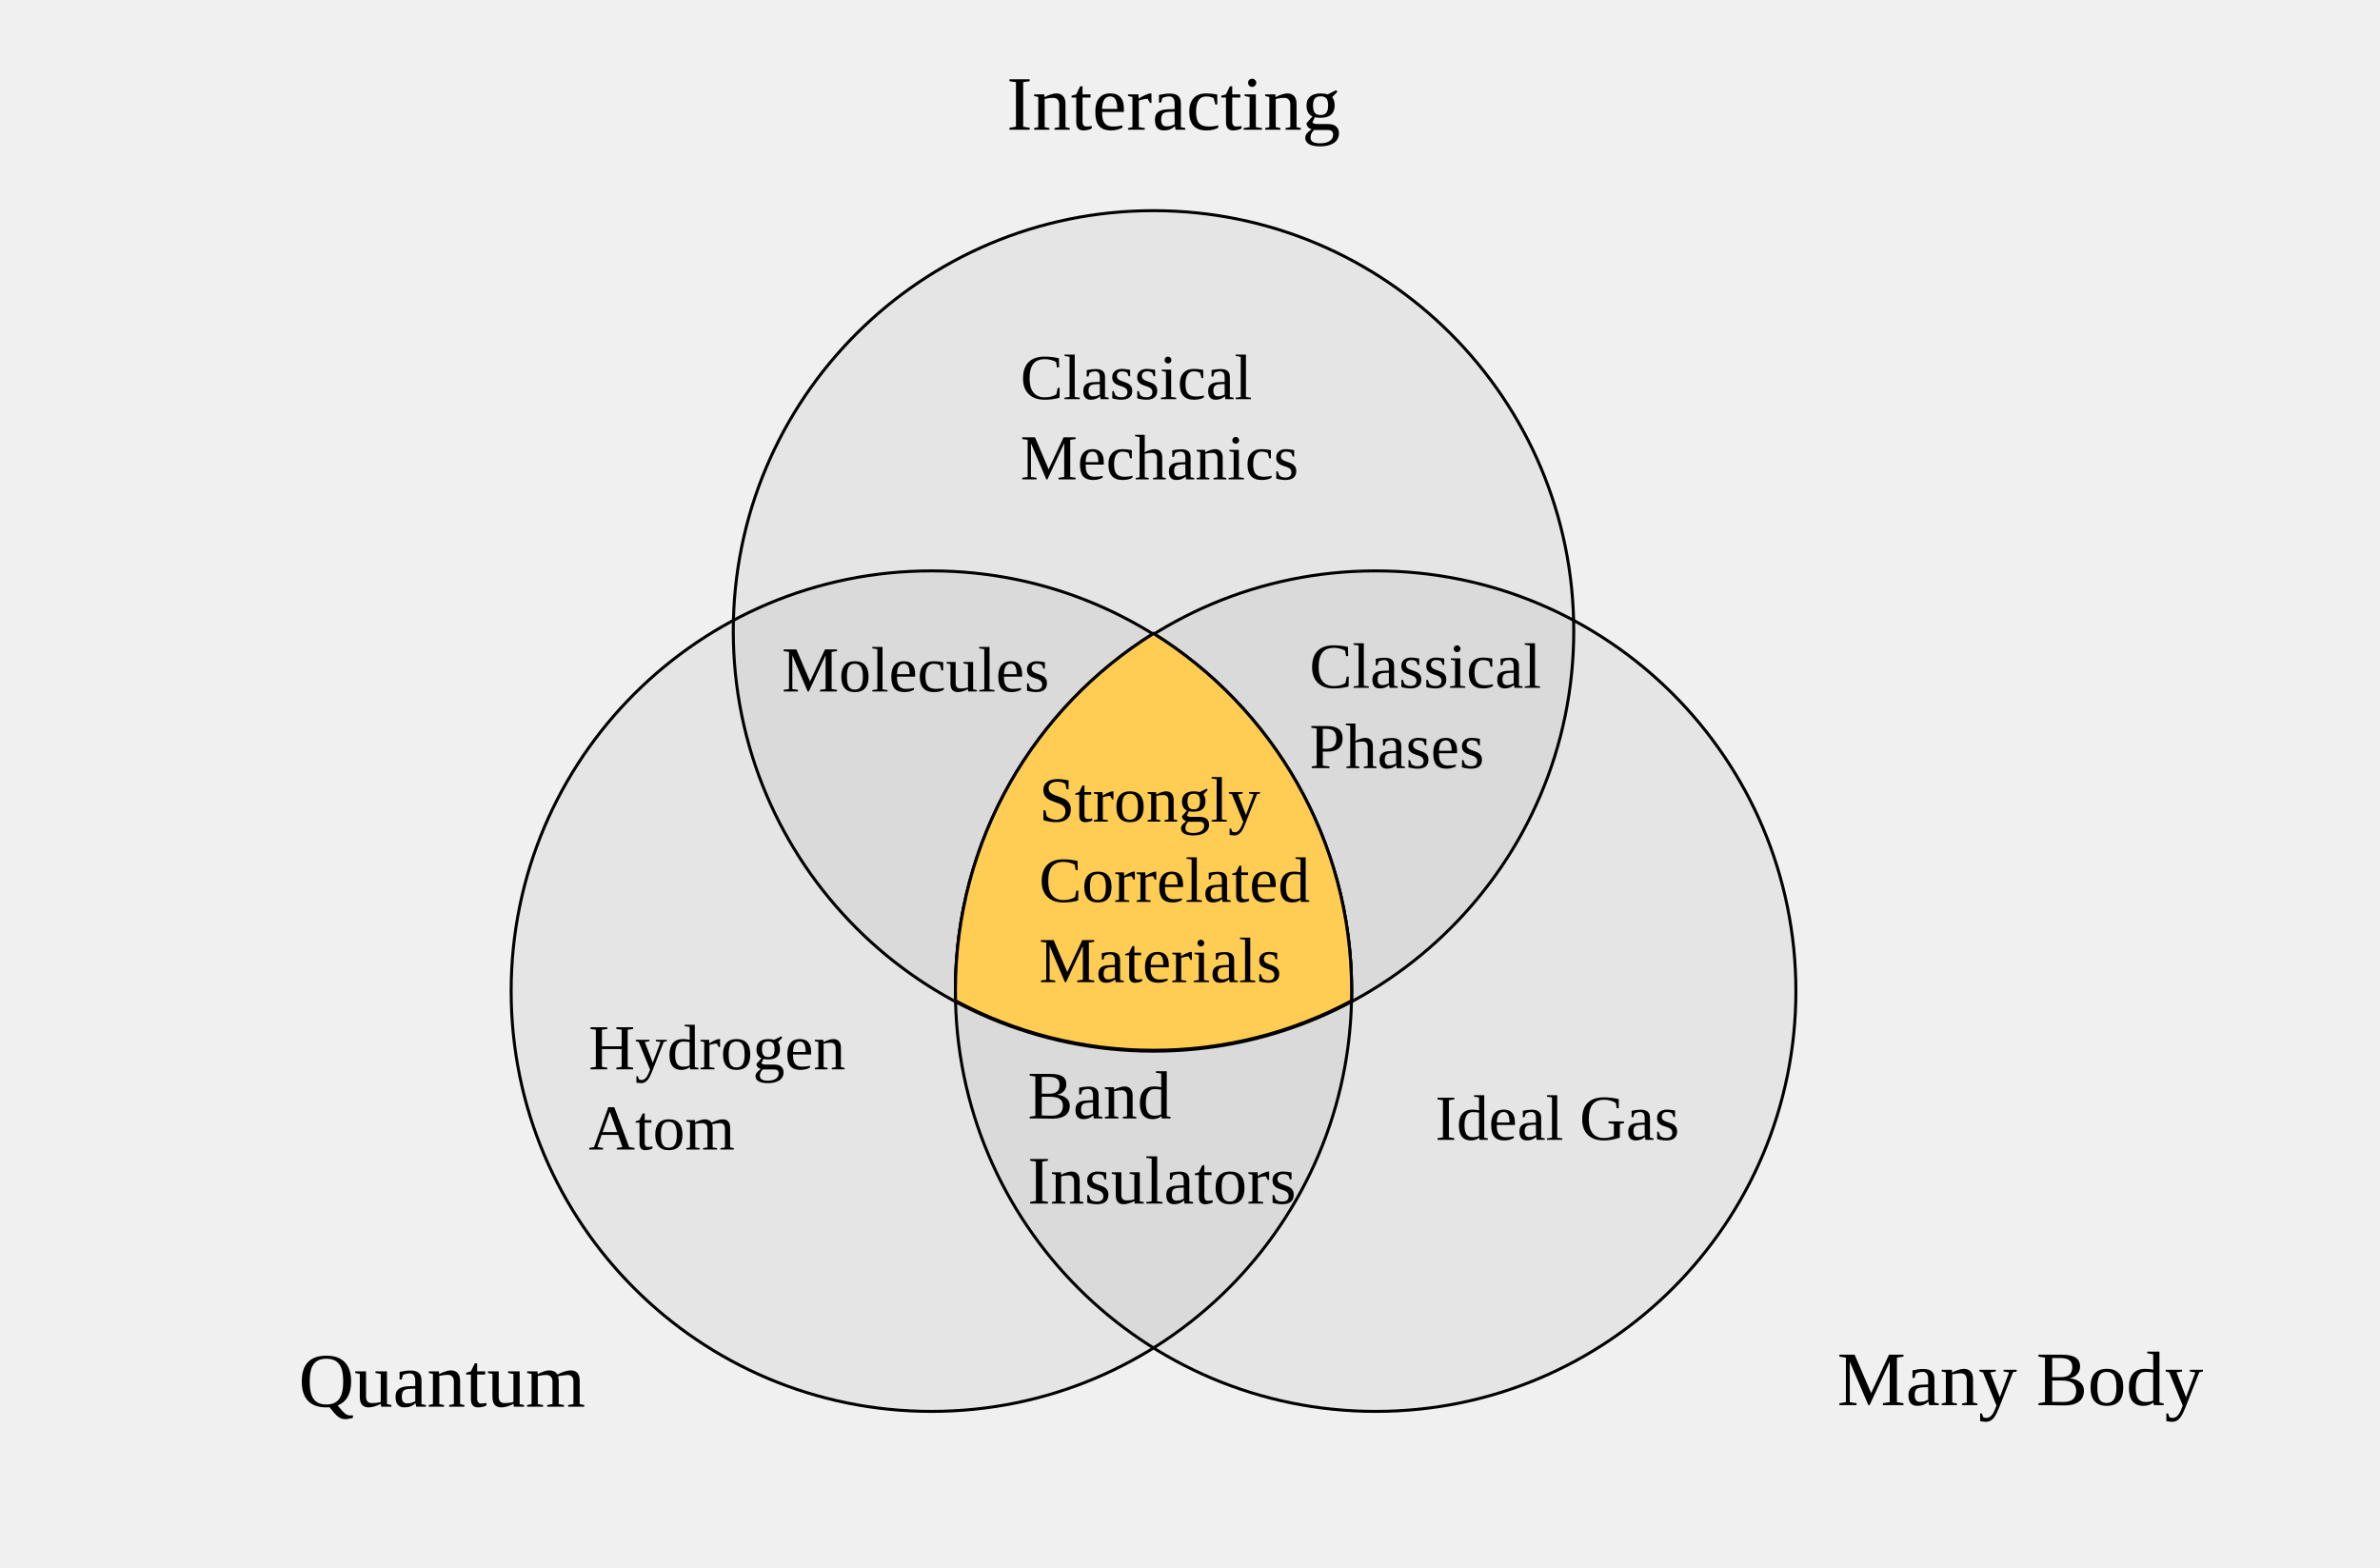
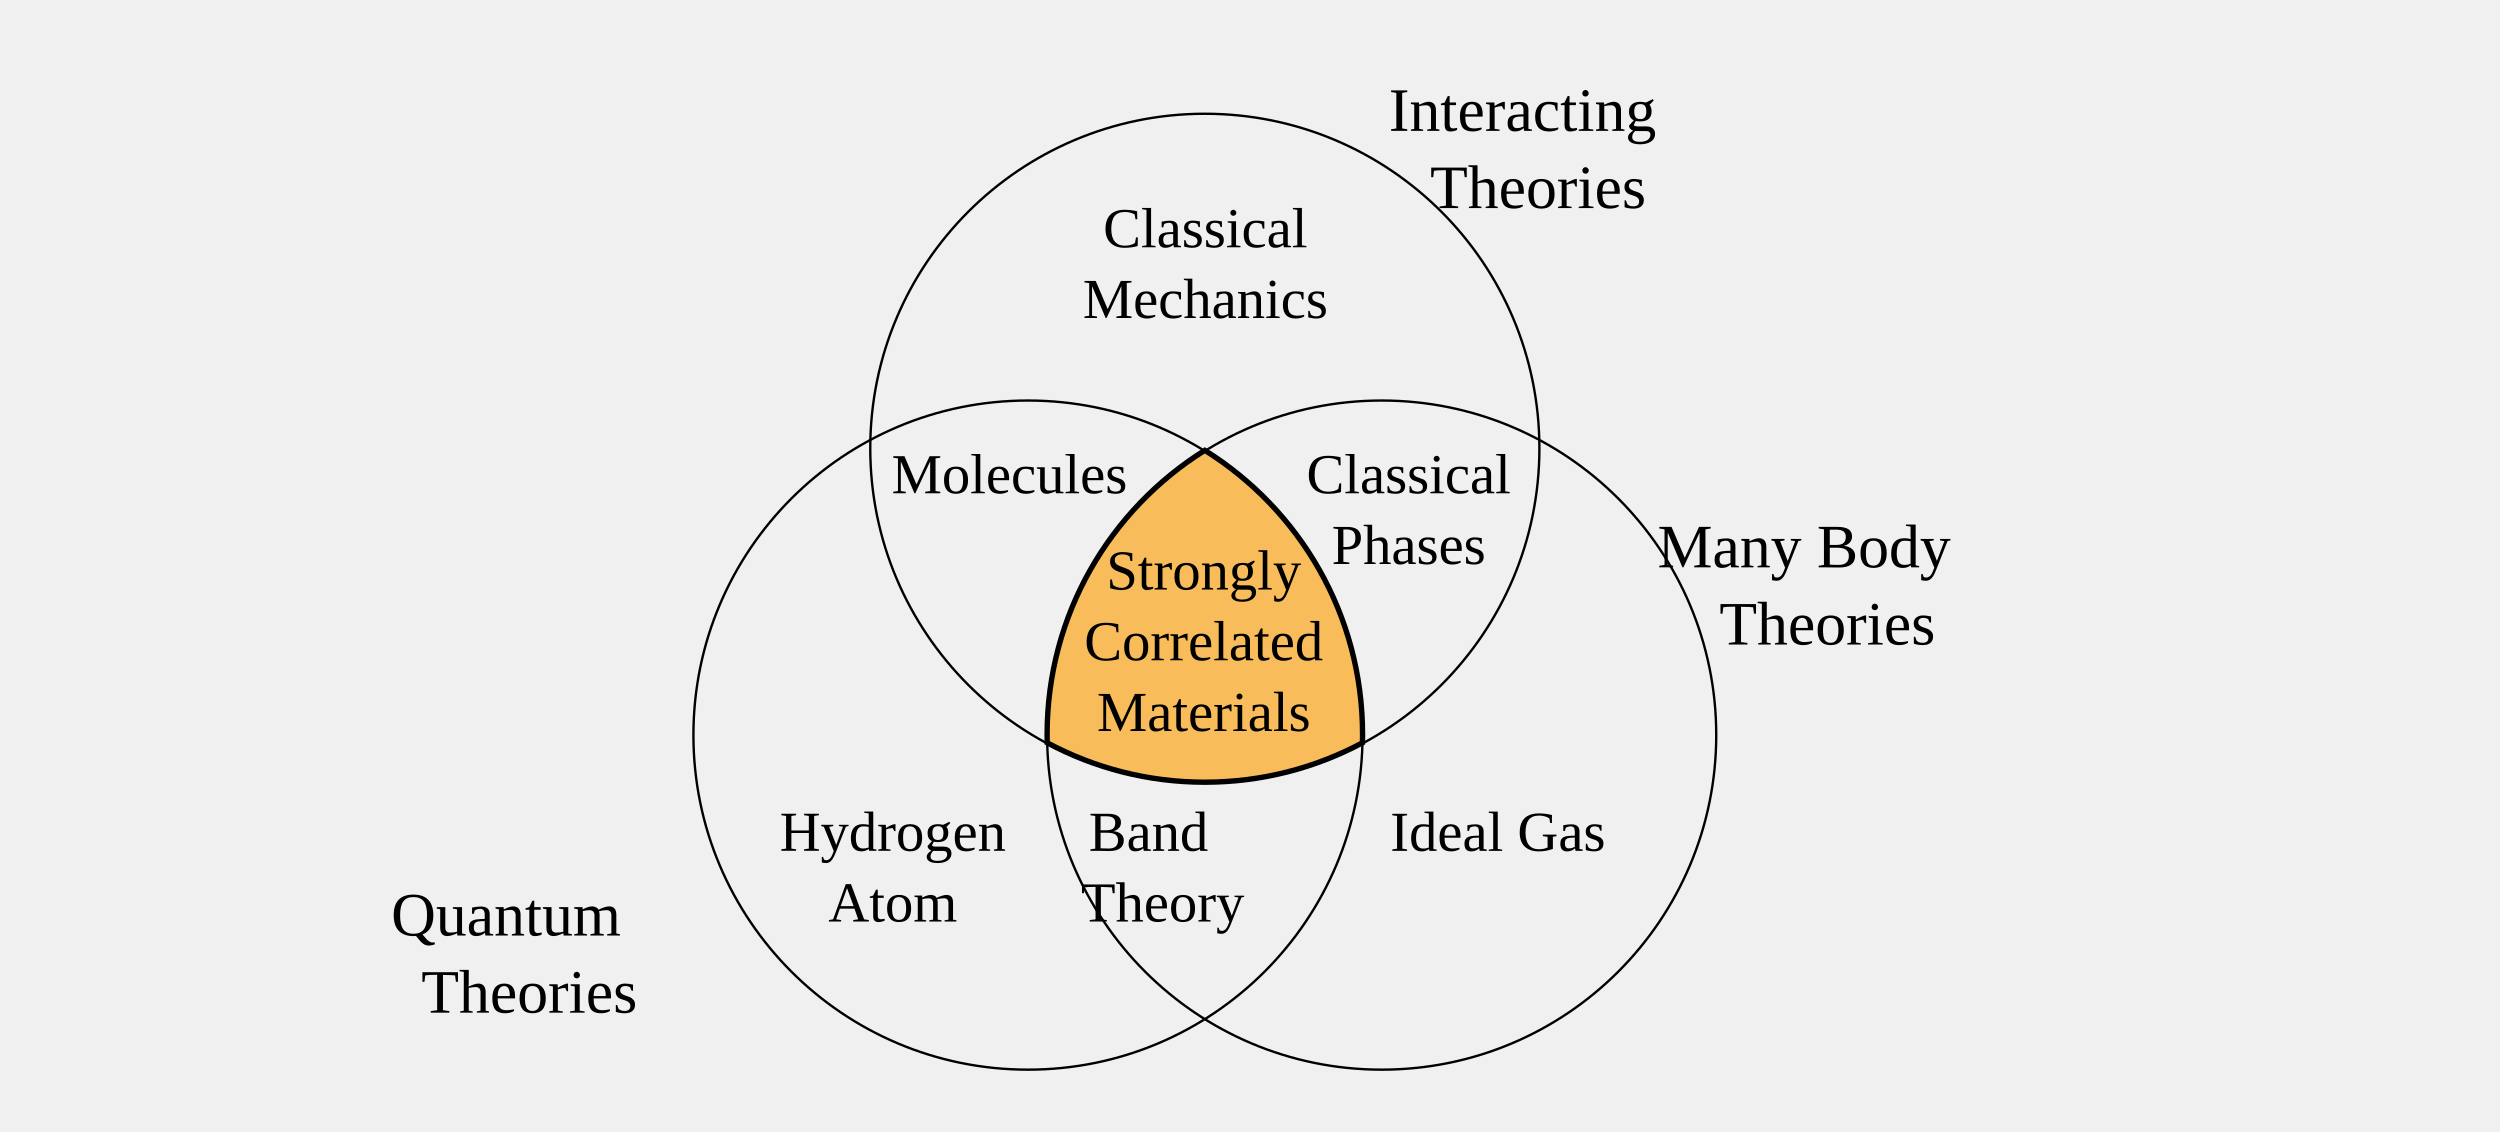
- <svg xmlns="http://www.w3.org/2000/svg" version="1.1" width="486pt" height="320pt" id="svg2">
+ <svg xmlns="http://www.w3.org/2000/svg" version="1.1" width="486pt" height="220pt" id="svg2">
  <defs id="defs4">
    <rect x="31.237" y="89.805" width="85.901" height="64.816" id="rect1816" />
    <rect x="92.148" y="231.151" width="77.311" height="74.187" id="rect1640" />
    <rect x="114.014" y="290.5" width="86.682" height="59.35" id="rect1634" />
    <rect x="31.237" y="89.805" width="68.721" height="67.159" id="rect1816-4" />
    <rect x="31.237" y="89.805" width="50.759" height="45.293" id="rect1816-4-1" />
    <rect x="31.237" y="89.805" width="82.777" height="54.664" id="rect1816-4-1-5" />
    <rect x="31.237" y="89.805" width="85.901" height="64.816" id="rect1816-6" />
  </defs>
  <g id="layer2" transform="matrix(0.9096599,0,0,0.9096599,-19.73095,-27.72658)">
-     <path d="m 480,292.362 c 0,77.32 -62.68,140 -140,140 -77.32,0 -140,-62.68 -140,-140 0,-77.32 62.68,-140 140,-140 77.32,0 140,62.68 140,140 z" id="path2818" style="fill:#000000;fill-opacity:0.047;stroke:#000000;stroke-width:1;stroke-linecap:round;stroke-miterlimit:4;stroke-dashoffset:0;stroke-opacity:0.998" transform="matrix(0.8984443,0,0,0.8984443,61.47664,-43.3585)" />
-     <path d="m 406,412.362 c 0,77.32 -62.68,140 -140,140 -77.32,0 -140,-62.68 -140,-140 0,-77.32 62.68,-140 140,-140 77.32,0 140,62.68 140,140 z" id="path2818-1" style="fill:#000000;fill-opacity:0.047;stroke:#000000;stroke-width:1;stroke-linecap:round;stroke-miterlimit:4;stroke-dashoffset:0;stroke-opacity:0.998" transform="matrix(0.8984443,0,0,0.8984443,61.47664,-43.3585)" />
-     <path d="m 554,412.362 c 0,77.32 -62.68,140 -140,140 -77.32,0 -140,-62.68 -140,-140 0,-77.32 62.68,-140 140,-140 77.32,0 140,62.68 140,140 z" id="path2818-1-0" style="fill:#000000;fill-opacity:0.047;stroke:#000000;stroke-width:1;stroke-linecap:round;stroke-miterlimit:4;stroke-dashoffset:0;stroke-opacity:0.998" transform="matrix(0.8984443,0,0,0.8984443,61.47664,-43.3585)" />
-     <path d="m 340,292.362 c -39.629,24.724 -66,68.725 -66,118.875 0,1.177 0.002,2.33 0.031,3.5 19.657,10.522 42.113,16.5 65.969,16.5 23.855,0 46.311,-5.978 65.969,-16.5 0.029,-1.17 0.031,-2.323 0.031,-3.5 0,-50.15 -26.371,-94.151 -66,-118.875 z" id="path389" style="fill:#ffffff;fill-opacity:1;stroke:#000000;stroke-width:1;stroke-linecap:round;stroke-miterlimit:4;stroke-dashoffset:0;stroke-opacity:1" transform="matrix(0.8984443,0,0,0.8984443,61.47664,-42.6038)" />
-     <path d="m 340,292.362 c -39.629,24.724 -66,68.725 -66,118.875 0,1.177 0.002,2.33 0.031,3.5 19.657,10.522 42.113,16.5 65.969,16.5 23.855,0 46.311,-5.978 65.969,-16.5 0.029,-1.17 0.031,-2.323 0.031,-3.5 0,-50.15 -26.371,-94.151 -66,-118.875 z" id="path2818-9" style="fill:#ffbc1d;fill-opacity:0.756;stroke:#000000;stroke-width:1;stroke-linecap:round;stroke-miterlimit:4;stroke-dashoffset:0;stroke-opacity:1" transform="matrix(0.8984443,0,0,0.8984443,61.47664,-42.6038)" />
+     <g id="g1" transform="matrix(0.757913,0,0,0.757913,86.88166,-7.994375)">
+       <path d="m 480,292.362 c 0,77.32 -62.68,140 -140,140 -77.32,0 -140,-62.68 -140,-140 0,-77.32 62.68,-140 140,-140 77.32,0 140,62.68 140,140 z" id="path2818" style="fill:none;fill-opacity:0.047;stroke:#000000;stroke-width:1;stroke-linecap:round;stroke-miterlimit:4;stroke-dashoffset:0;stroke-opacity:0.998" transform="matrix(0.8984443,0,0,0.8984443,61.47664,-43.3585)" />
+       <path d="m 406,412.362 c 0,77.32 -62.68,140 -140,140 -77.32,0 -140,-62.68 -140,-140 0,-77.32 62.68,-140 140,-140 77.32,0 140,62.68 140,140 z" id="path2818-1" style="fill:none;fill-opacity:0.047;stroke:#000000;stroke-width:1;stroke-linecap:round;stroke-miterlimit:4;stroke-dashoffset:0;stroke-opacity:0.998" transform="matrix(0.8984443,0,0,0.8984443,61.47664,-43.3585)" />
+       <path d="m 554,412.362 c 0,77.32 -62.68,140 -140,140 -77.32,0 -140,-62.68 -140,-140 0,-77.32 62.68,-140 140,-140 77.32,0 140,62.68 140,140 z" id="path2818-1-0" style="fill:none;fill-opacity:0.047;stroke:#000000;stroke-width:1;stroke-linecap:round;stroke-miterlimit:4;stroke-dashoffset:0;stroke-opacity:0.998" transform="matrix(0.8984443,0,0,0.8984443,61.47664,-43.3585)" />
+       <path d="m 340,292.362 c -39.629,24.724 -66,68.725 -66,118.875 0,1.177 0.002,2.33 0.031,3.5 19.657,10.522 42.113,16.5 65.969,16.5 23.855,0 46.311,-5.978 65.969,-16.5 0.029,-1.17 0.031,-2.323 0.031,-3.5 0,-50.15 -26.371,-94.151 -66,-118.875 z" id="path389" style="fill:#ffffff;fill-opacity:1;stroke:#000000;stroke-width:1;stroke-linecap:round;stroke-miterlimit:4;stroke-dashoffset:0;stroke-opacity:1" transform="matrix(0.8984443,0,0,0.8984443,61.47664,-42.6038)" />
+       <path d="m 340,292.362 c -39.629,24.724 -66,68.725 -66,118.875 0,1.177 0.002,2.33 0.031,3.5 19.657,10.522 42.113,16.5 65.969,16.5 23.855,0 46.311,-5.978 65.969,-16.5 0.029,-1.17 0.031,-2.323 0.031,-3.5 0,-50.15 -26.371,-94.151 -66,-118.875 z" id="path2818-9" style="fill:#f49900;fill-opacity:0.646;stroke:#000000;stroke-width:2.248;stroke-linecap:round;stroke-miterlimit:4;stroke-dasharray:none;stroke-dashoffset:0;stroke-opacity:1" transform="matrix(0.8984443,0,0,0.8984443,61.47664,-42.6038)" />
+     </g>
  </g>
-   <g id="layer3" transform="translate(-39.71346,-46.52486)">
-     <text xml:space="preserve" style="font-style:normal;font-variant:normal;font-weight:normal;font-stretch:normal;font-size:8.686px;font-family:'Times New Roman';-inkscape-font-specification:'Times New Roman, Normal';font-variant-ligatures:normal;font-variant-caps:normal;font-variant-numeric:normal;font-variant-east-asian:normal;white-space:pre;inline-size:65.759;fill:#000000;fill-opacity:1;stroke:none;stroke-width:29.333;stroke-linejoin:round;stroke-opacity:1" x="125.727" y="80.044" id="text1123" transform="matrix(2.415731,0,0,2.415731,10.08029,-111.5283)">
-       <tspan x="125.727" y="80.044" id="tspan495">Interacting</tspan>
+   <g id="layer3" transform="translate(-39.71346,-46.52486)" style="display:inline">
+     <text xml:space="preserve" style="font-style:normal;font-variant:normal;font-weight:normal;font-stretch:normal;font-size:6.623px;font-family:'Times New Roman';-inkscape-font-specification:'Times New Roman, Normal';font-variant-ligatures:normal;font-variant-caps:normal;font-variant-numeric:normal;font-variant-east-asian:normal;text-align:center;text-anchor:middle;white-space:pre;inline-size:65.759;display:inline;fill:#000000;fill-opacity:1;stroke:none;stroke-width:29.333;stroke-linejoin:round;stroke-opacity:1" x="139.928" y="80.044" id="text1123" transform="matrix(2.415731,0,0,2.415731,112.3413,-112.91)">
+       <tspan x="139.928" y="80.044" id="tspan1">Interacting
+ </tspan>
+       <tspan x="139.928" y="88.323" id="tspan2">Theories
+ </tspan>
    </text>
-     <text xml:space="preserve" style="font-style:normal;font-variant:normal;font-weight:normal;font-stretch:normal;font-size:11.124px;font-family:'Times New Roman';-inkscape-font-specification:'Times New Roman, Normal';font-variant-ligatures:normal;font-variant-caps:normal;font-variant-numeric:normal;font-variant-east-asian:normal;white-space:pre;inline-size:65.759;fill:#000000;fill-opacity:1;stroke:none;stroke-width:29.333;stroke-linejoin:round;stroke-opacity:1" x="125.727" y="80.044" id="text1123-03" transform="matrix(1.57182,0,0,1.57182,232.8468,231.0299)">
-       <tspan x="125.727" y="80.044" id="tspan497">Ideal Gas</tspan>
+     <text xml:space="preserve" style="font-style:normal;font-variant:normal;font-weight:normal;font-stretch:normal;font-size:9.331px;font-family:'Times New Roman';-inkscape-font-specification:'Times New Roman, Normal';font-variant-ligatures:normal;font-variant-caps:normal;font-variant-numeric:normal;font-variant-east-asian:normal;text-align:center;text-anchor:middle;white-space:pre;inline-size:65.759;display:inline;fill:#000000;fill-opacity:1;stroke:none;stroke-width:29.333;stroke-linejoin:round;stroke-opacity:1" x="143.193" y="80.044" id="text1123-03" transform="matrix(1.57182,0,0,1.57182,212.0484,141.2421)">
+       <tspan x="143.193" y="80.044" id="tspan3">Ideal Gas</tspan>
    </text>
-     <text xml:space="preserve" style="font-style:normal;font-variant:normal;font-weight:normal;font-stretch:normal;font-size:11.124px;font-family:'Times New Roman';-inkscape-font-specification:'Times New Roman, Normal';font-variant-ligatures:normal;font-variant-caps:normal;font-variant-numeric:normal;font-variant-east-asian:normal;white-space:pre;inline-size:65.759;fill:#000000;fill-opacity:1;stroke:none;stroke-width:29.333;stroke-linejoin:round;stroke-opacity:1" x="125.727" y="80.044" id="text1123-03-5" transform="matrix(1.666432,0,0,1.666432,110.0103,217.648)">
-       <tspan x="125.727" y="80.044" id="tspan499">Band
+     <text xml:space="preserve" style="font-style:normal;font-variant:normal;font-weight:normal;font-stretch:normal;font-size:8.801px;font-family:'Times New Roman';-inkscape-font-specification:'Times New Roman, Normal';font-variant-ligatures:normal;font-variant-caps:normal;font-variant-numeric:normal;font-variant-east-asian:normal;text-align:center;text-anchor:middle;white-space:pre;inline-size:65.759;display:inline;fill:#000000;fill-opacity:1;stroke:none;stroke-width:29.333;stroke-linejoin:round;stroke-opacity:1" x="142.855" y="80.044" id="text1123-03-5" transform="matrix(1.666432,0,0,1.666432,114.0227,133.669)">
+       <tspan x="142.855" y="80.044" id="tspan4">Band
</tspan>
-       <tspan x="125.727" y="93.949" id="tspan501">Insulators</tspan>
+       <tspan x="142.855" y="91.045" id="tspan5">Theory
+ </tspan>
    </text>
-     <text xml:space="preserve" style="font-style:normal;font-variant:normal;font-weight:normal;font-stretch:normal;font-size:8.686px;font-family:'Times New Roman';-inkscape-font-specification:'Times New Roman, Normal';font-variant-ligatures:normal;font-variant-caps:normal;font-variant-numeric:normal;font-variant-east-asian:normal;white-space:pre;inline-size:65.759;fill:#000000;fill-opacity:1;stroke:none;stroke-width:29.333;stroke-linejoin:round;stroke-opacity:1" x="125.727" y="80.044" id="text1123-0" transform="matrix(2.415731,0,0,2.415731,236.1978,235.7206)">
-       <tspan x="125.727" y="80.044" id="tspan503">Many Body</tspan>
+     <text xml:space="preserve" style="font-style:normal;font-variant:normal;font-weight:normal;font-stretch:normal;font-size:6.623px;font-family:'Times New Roman';-inkscape-font-specification:'Times New Roman, Normal';font-variant-ligatures:normal;font-variant-caps:normal;font-variant-numeric:normal;font-variant-east-asian:normal;text-align:center;text-anchor:middle;white-space:pre;inline-size:65.759;display:inline;fill:#000000;fill-opacity:1;stroke:none;stroke-width:29.333;stroke-linejoin:round;stroke-opacity:1" x="141.383" y="80.044" id="text1123-0" transform="matrix(2.415731,0,0,2.415731,181.8093,0.223041)">
+       <tspan x="141.383" y="80.044" id="tspan6">Many Body
+ </tspan>
+       <tspan x="141.383" y="88.323" id="tspan7">Theories</tspan>
    </text>
-     <text xml:space="preserve" style="font-style:normal;font-variant:normal;font-weight:normal;font-stretch:normal;font-size:8.686px;font-family:'Times New Roman';-inkscape-font-specification:'Times New Roman, Normal';font-variant-ligatures:normal;font-variant-caps:normal;font-variant-numeric:normal;font-variant-east-asian:normal;white-space:pre;inline-size:65.759;fill:#000000;fill-opacity:1;stroke:none;stroke-width:29.333;stroke-linejoin:round;stroke-opacity:1" x="125.727" y="80.044" id="text1123-0-3" transform="matrix(2.415731,0,0,2.415731,-182.7107,236.1407)">
-       <tspan x="125.727" y="80.044" id="tspan505">Quantum</tspan>
+     <text xml:space="preserve" style="font-style:normal;font-variant:normal;font-weight:normal;font-stretch:normal;font-size:6.623px;font-family:'Times New Roman';-inkscape-font-specification:'Times New Roman, Normal';font-variant-ligatures:normal;font-variant-caps:normal;font-variant-numeric:normal;font-variant-east-asian:normal;text-align:center;text-anchor:middle;white-space:pre;inline-size:65.759;display:inline;fill:#000000;fill-opacity:1;stroke:none;stroke-width:29.333;stroke-linejoin:round;stroke-opacity:1" x="137.937" y="80.044" id="text1123-0-3" transform="matrix(2.415731,0,0,2.415731,-146.3222,95.647)">
+       <tspan x="137.937" y="80.044" id="tspan8">Quantum
+ </tspan>
+       <tspan x="137.937" y="88.323" id="tspan9">Theories</tspan>
    </text>
-     <text xml:space="preserve" id="text1814" style="font-style:normal;font-variant:normal;font-weight:normal;font-stretch:normal;font-size:13.333px;font-family:'Times New Roman';-inkscape-font-specification:'Times New Roman, Normal';font-variant-ligatures:normal;font-variant-caps:normal;font-variant-numeric:normal;font-variant-east-asian:normal;white-space:pre;shape-inside:url(#rect1816);fill:#000000;fill-opacity:1;stroke:none;stroke-width:29.333;stroke-linejoin:round;stroke-opacity:1" transform="matrix(1.311434,0,0,1.311434,159.0155,204.357)">
-       <tspan x="31.236" y="101.64" id="tspan507">Hydrogen </tspan>
-       <tspan x="31.236" y="118.306" id="tspan509">Atom</tspan>
+     <text xml:space="preserve" id="text1814" style="font-style:normal;font-variant:normal;font-weight:normal;font-stretch:normal;font-size:11.184px;font-family:'Times New Roman';-inkscape-font-specification:'Times New Roman, Normal';font-variant-ligatures:normal;font-variant-caps:normal;font-variant-numeric:normal;font-variant-east-asian:normal;text-align:center;white-space:pre;shape-inside:url(#rect1816);shape-padding:8.337;display:inline;fill:#000000;fill-opacity:1;stroke:none;stroke-width:29.333;stroke-linejoin:round;stroke-opacity:1" transform="matrix(1.311434,0,0,1.311434,173.8422,125.3307)" x="22.318" y="0">
+       <tspan x="51.825" y="108.069" id="tspan10">Hydrogen </tspan>
+       <tspan x="61.449" y="122.049" id="tspan11">Atom</tspan>
    </text>
-     <text xml:space="preserve" id="text1814-4" style="font-style:normal;font-variant:normal;font-weight:normal;font-stretch:normal;font-size:13.333px;font-family:'Times New Roman';-inkscape-font-specification:'Times New Roman, Normal';font-variant-ligatures:normal;font-variant-caps:normal;font-variant-numeric:normal;font-variant-east-asian:normal;white-space:pre;shape-inside:url(#rect1816-6);fill:#000000;fill-opacity:1;stroke:none;stroke-width:29.333;stroke-linejoin:round;stroke-opacity:1" transform="matrix(1.311434,0,0,1.311434,211.6091,101.497)">
-       <tspan x="31.236" y="101.64" id="tspan511">Molecules</tspan>
+     <text xml:space="preserve" id="text1814-4" style="font-style:normal;font-variant:normal;font-weight:normal;font-stretch:normal;font-size:11.184px;font-family:'Times New Roman';-inkscape-font-specification:'Times New Roman, Normal';font-variant-ligatures:normal;font-variant-caps:normal;font-variant-numeric:normal;font-variant-east-asian:normal;text-align:center;white-space:pre;shape-inside:url(#rect1816-6);display:inline;fill:#000000;fill-opacity:1;stroke:none;stroke-width:29.333;stroke-linejoin:round;stroke-opacity:1" transform="matrix(1.311434,0,0,1.311434,204.0648,43.58782)" x="23.004" y="0">
+       <tspan x="50.894" y="99.732" id="tspan12">Molecules</tspan>
    </text>
-     <text xml:space="preserve" id="text1814-9" style="font-style:normal;font-variant:normal;font-weight:normal;font-stretch:normal;font-size:13.333px;font-family:'Times New Roman';-inkscape-font-specification:'Times New Roman, Normal';font-variant-ligatures:normal;font-variant-caps:normal;font-variant-numeric:normal;font-variant-east-asian:normal;white-space:pre;shape-inside:url(#rect1816-4);fill:#000000;fill-opacity:1;stroke:none;stroke-width:29.333;stroke-linejoin:round;stroke-opacity:1" transform="matrix(1.311434,0,0,1.311434,281.6536,136.9162)">
-       <tspan x="31.236" y="101.64" id="tspan513">Strongly </tspan>
-       <tspan x="31.236" y="118.306" id="tspan515">Correlated </tspan>
-       <tspan x="31.236" y="134.973" id="tspan517">Materials</tspan>
+     <text xml:space="preserve" id="text1814-9" style="font-style:normal;font-variant:normal;font-weight:normal;font-stretch:normal;font-size:11.184px;font-family:'Times New Roman';-inkscape-font-specification:'Times New Roman, Normal';font-variant-ligatures:normal;font-variant-caps:normal;font-variant-numeric:normal;font-variant-east-asian:normal;text-align:center;white-space:pre;shape-inside:url(#rect1816-4);display:inline;fill:#000000;fill-opacity:1;stroke:none;stroke-width:29.333;stroke-linejoin:round;stroke-opacity:1" transform="matrix(1.311434,0,0,1.311434,265.6962,68.53843)" x="23.52" y="0">
+       <tspan x="46.334" y="99.732" id="tspan13">Strongly </tspan>
+       <tspan x="41.998" y="113.711" id="tspan14">Correlated </tspan>
+       <tspan x="44.48" y="127.691" id="tspan15">Materials</tspan>
    </text>
-     <text xml:space="preserve" id="text1814-9-9" style="font-style:normal;font-variant:normal;font-weight:normal;font-stretch:normal;font-size:13.333px;font-family:'Times New Roman';-inkscape-font-specification:'Times New Roman, Normal';font-variant-ligatures:normal;font-variant-caps:normal;font-variant-numeric:normal;font-variant-east-asian:normal;white-space:pre;shape-inside:url(#rect1816-4-1);fill:#000000;fill-opacity:1;stroke:none;stroke-width:29.333;stroke-linejoin:round;stroke-opacity:1" transform="matrix(1.311434,0,0,1.311434,355.2809,100.4992)">
-       <tspan x="31.236" y="101.64" id="tspan519">Classical </tspan>
-       <tspan x="31.236" y="118.306" id="tspan521">Phases</tspan>
+     <text xml:space="preserve" id="text1814-9-9" style="font-style:normal;font-variant:normal;font-weight:normal;font-stretch:normal;font-size:11.184px;font-family:'Times New Roman';-inkscape-font-specification:'Times New Roman, Normal';font-variant-ligatures:normal;font-variant-caps:normal;font-variant-numeric:normal;font-variant-east-asian:normal;text-align:center;white-space:pre;shape-inside:url(#rect1816-4-1);display:inline;fill:#000000;fill-opacity:1;stroke:none;stroke-width:29.333;stroke-linejoin:round;stroke-opacity:1" transform="matrix(1.311434,0,0,1.311434,330.5955,43.58782)" x="20.096" y="0">
+       <tspan x="36.428" y="99.732" id="tspan16">Classical </tspan>
+       <tspan x="41.394" y="113.711" id="tspan17">Phases</tspan>
    </text>
-     <text xml:space="preserve" id="text1814-9-9-2" style="font-style:normal;font-variant:normal;font-weight:normal;font-stretch:normal;font-size:13.333px;font-family:'Times New Roman';-inkscape-font-specification:'Times New Roman, Normal';font-variant-ligatures:normal;font-variant-caps:normal;font-variant-numeric:normal;font-variant-east-asian:normal;white-space:pre;shape-inside:url(#rect1816-4-1-5);fill:#000000;fill-opacity:1;stroke:none;stroke-width:29.333;stroke-linejoin:round;stroke-opacity:1" transform="matrix(1.311434,0,0,1.311434,276.576,21.89664)">
-       <tspan x="31.236" y="101.64" id="tspan523">Classical </tspan>
-       <tspan x="31.236" y="118.306" id="tspan525">Mechanics</tspan>
+     <text xml:space="preserve" id="text1814-9-9-2" style="font-style:normal;font-variant:normal;font-weight:normal;font-stretch:normal;font-size:11.184px;font-family:'Times New Roman';-inkscape-font-specification:'Times New Roman, Normal';font-variant-ligatures:normal;font-variant-caps:normal;font-variant-numeric:normal;font-variant-east-asian:normal;text-align:center;white-space:pre;shape-inside:url(#rect1816-4-1-5);display:inline;fill:#000000;fill-opacity:1;stroke:none;stroke-width:29.333;stroke-linejoin:round;stroke-opacity:1" transform="matrix(1.311434,0,0,1.311434,256.898,-20.17737)" x="23.932" y="0">
+       <tspan x="52.436" y="99.732" id="tspan18">Classical </tspan>
+       <tspan x="48.404" y="113.711" id="tspan19">Mechanics</tspan>
    </text>
  </g>
  <g transform="matrix(0.8434529,0,0,0.8434529,-145.5668,-111.8381)" id="layer1" />
</svg>
